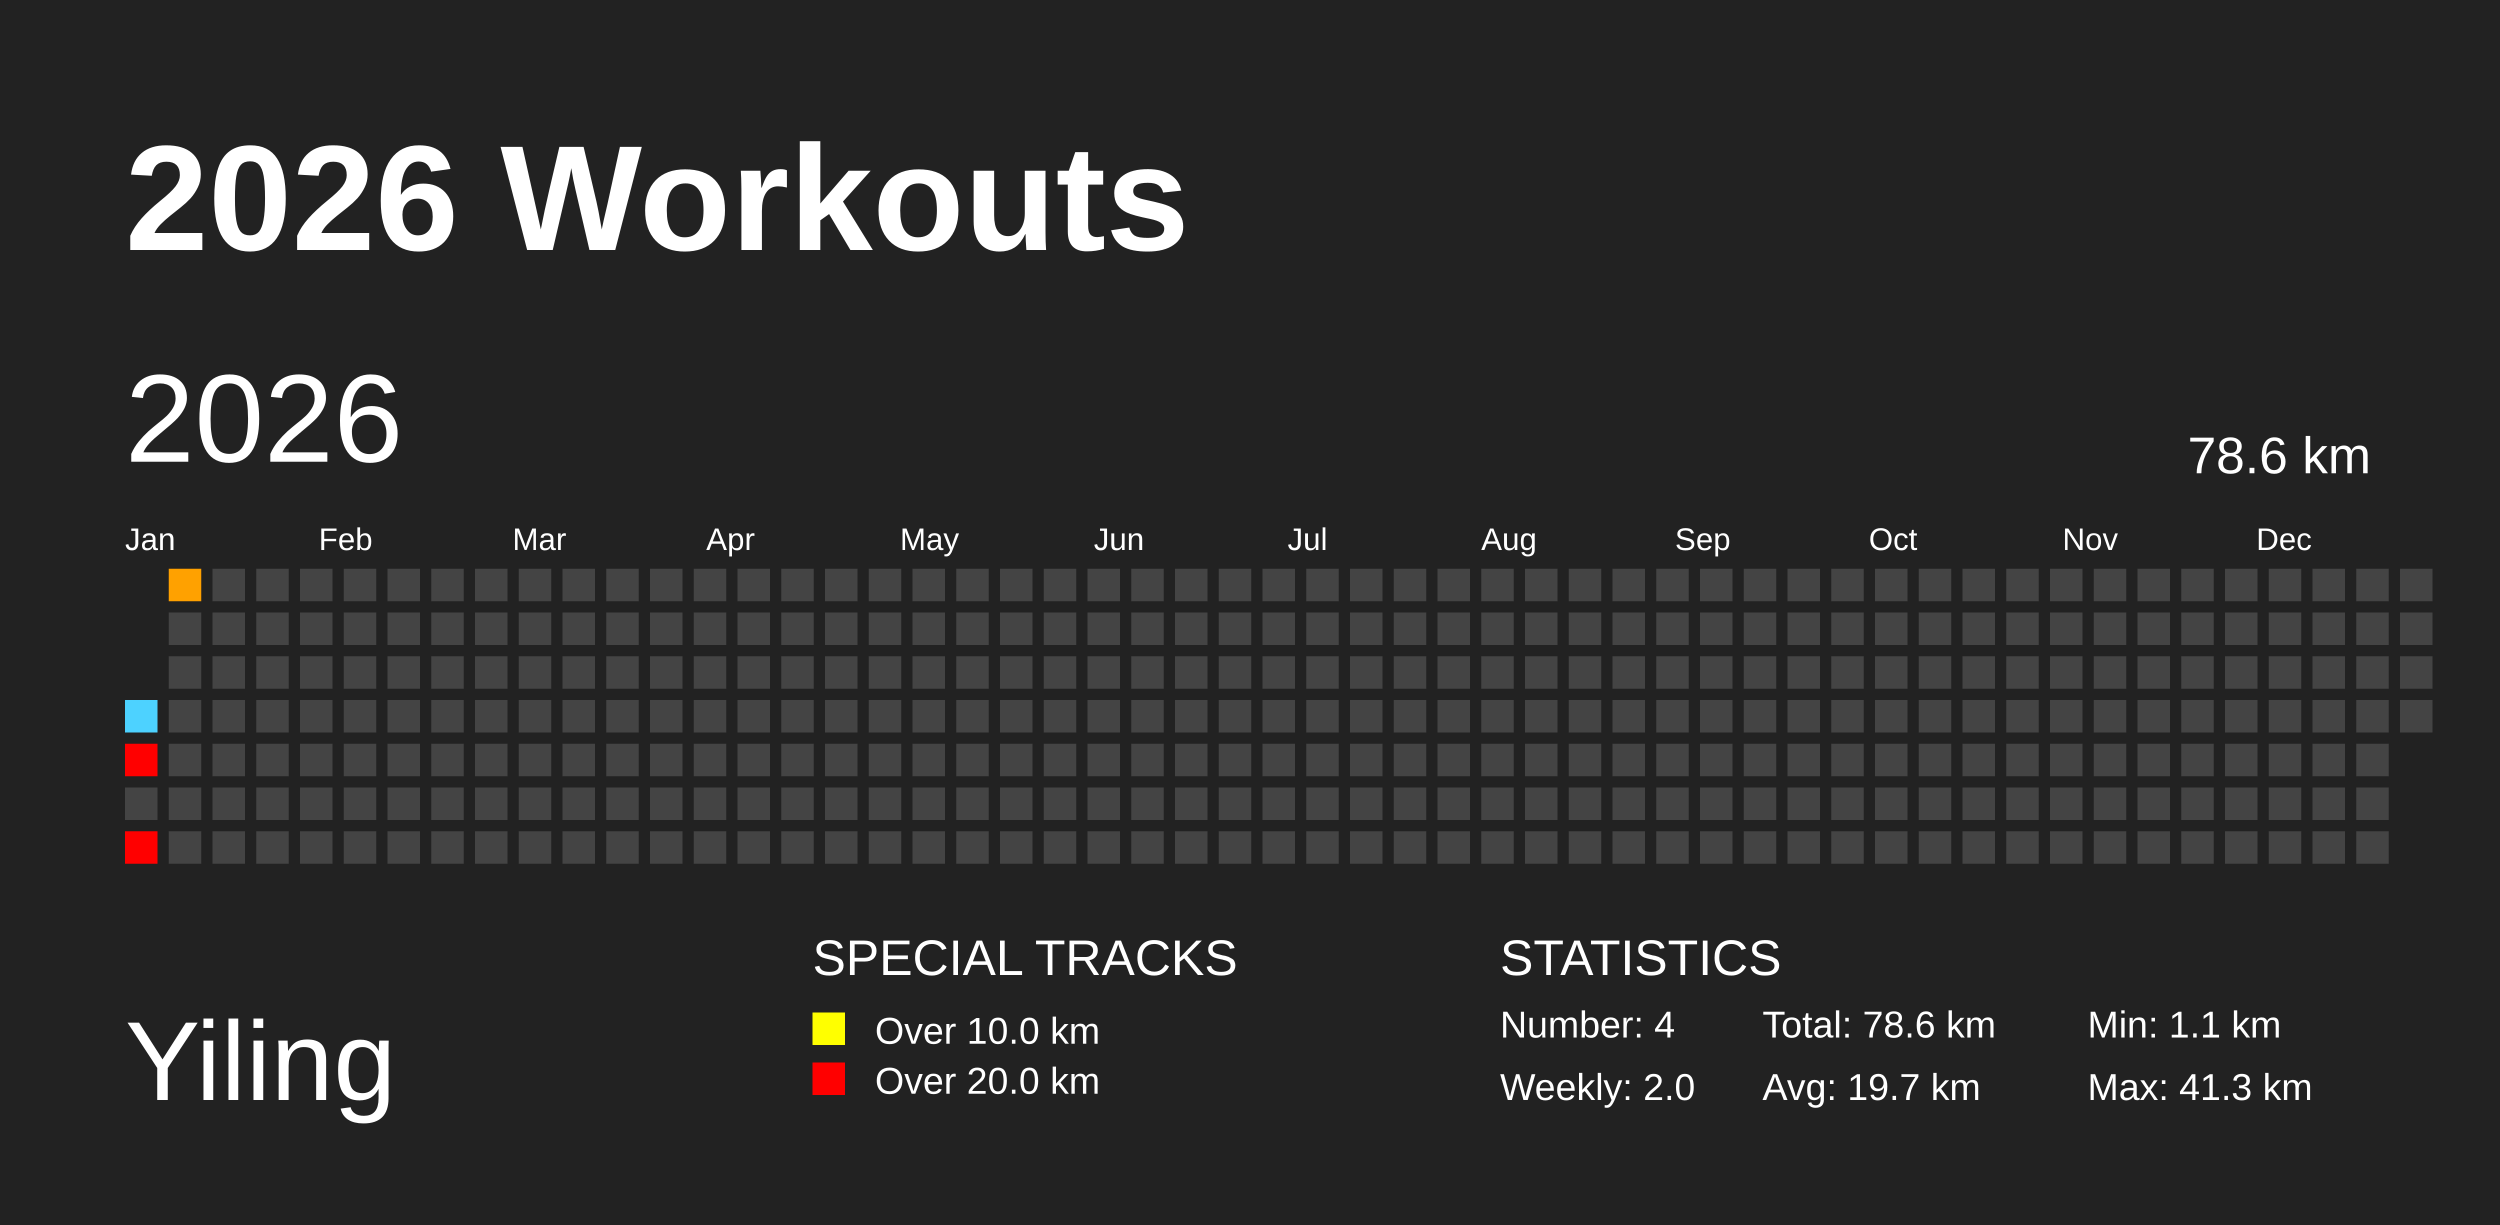
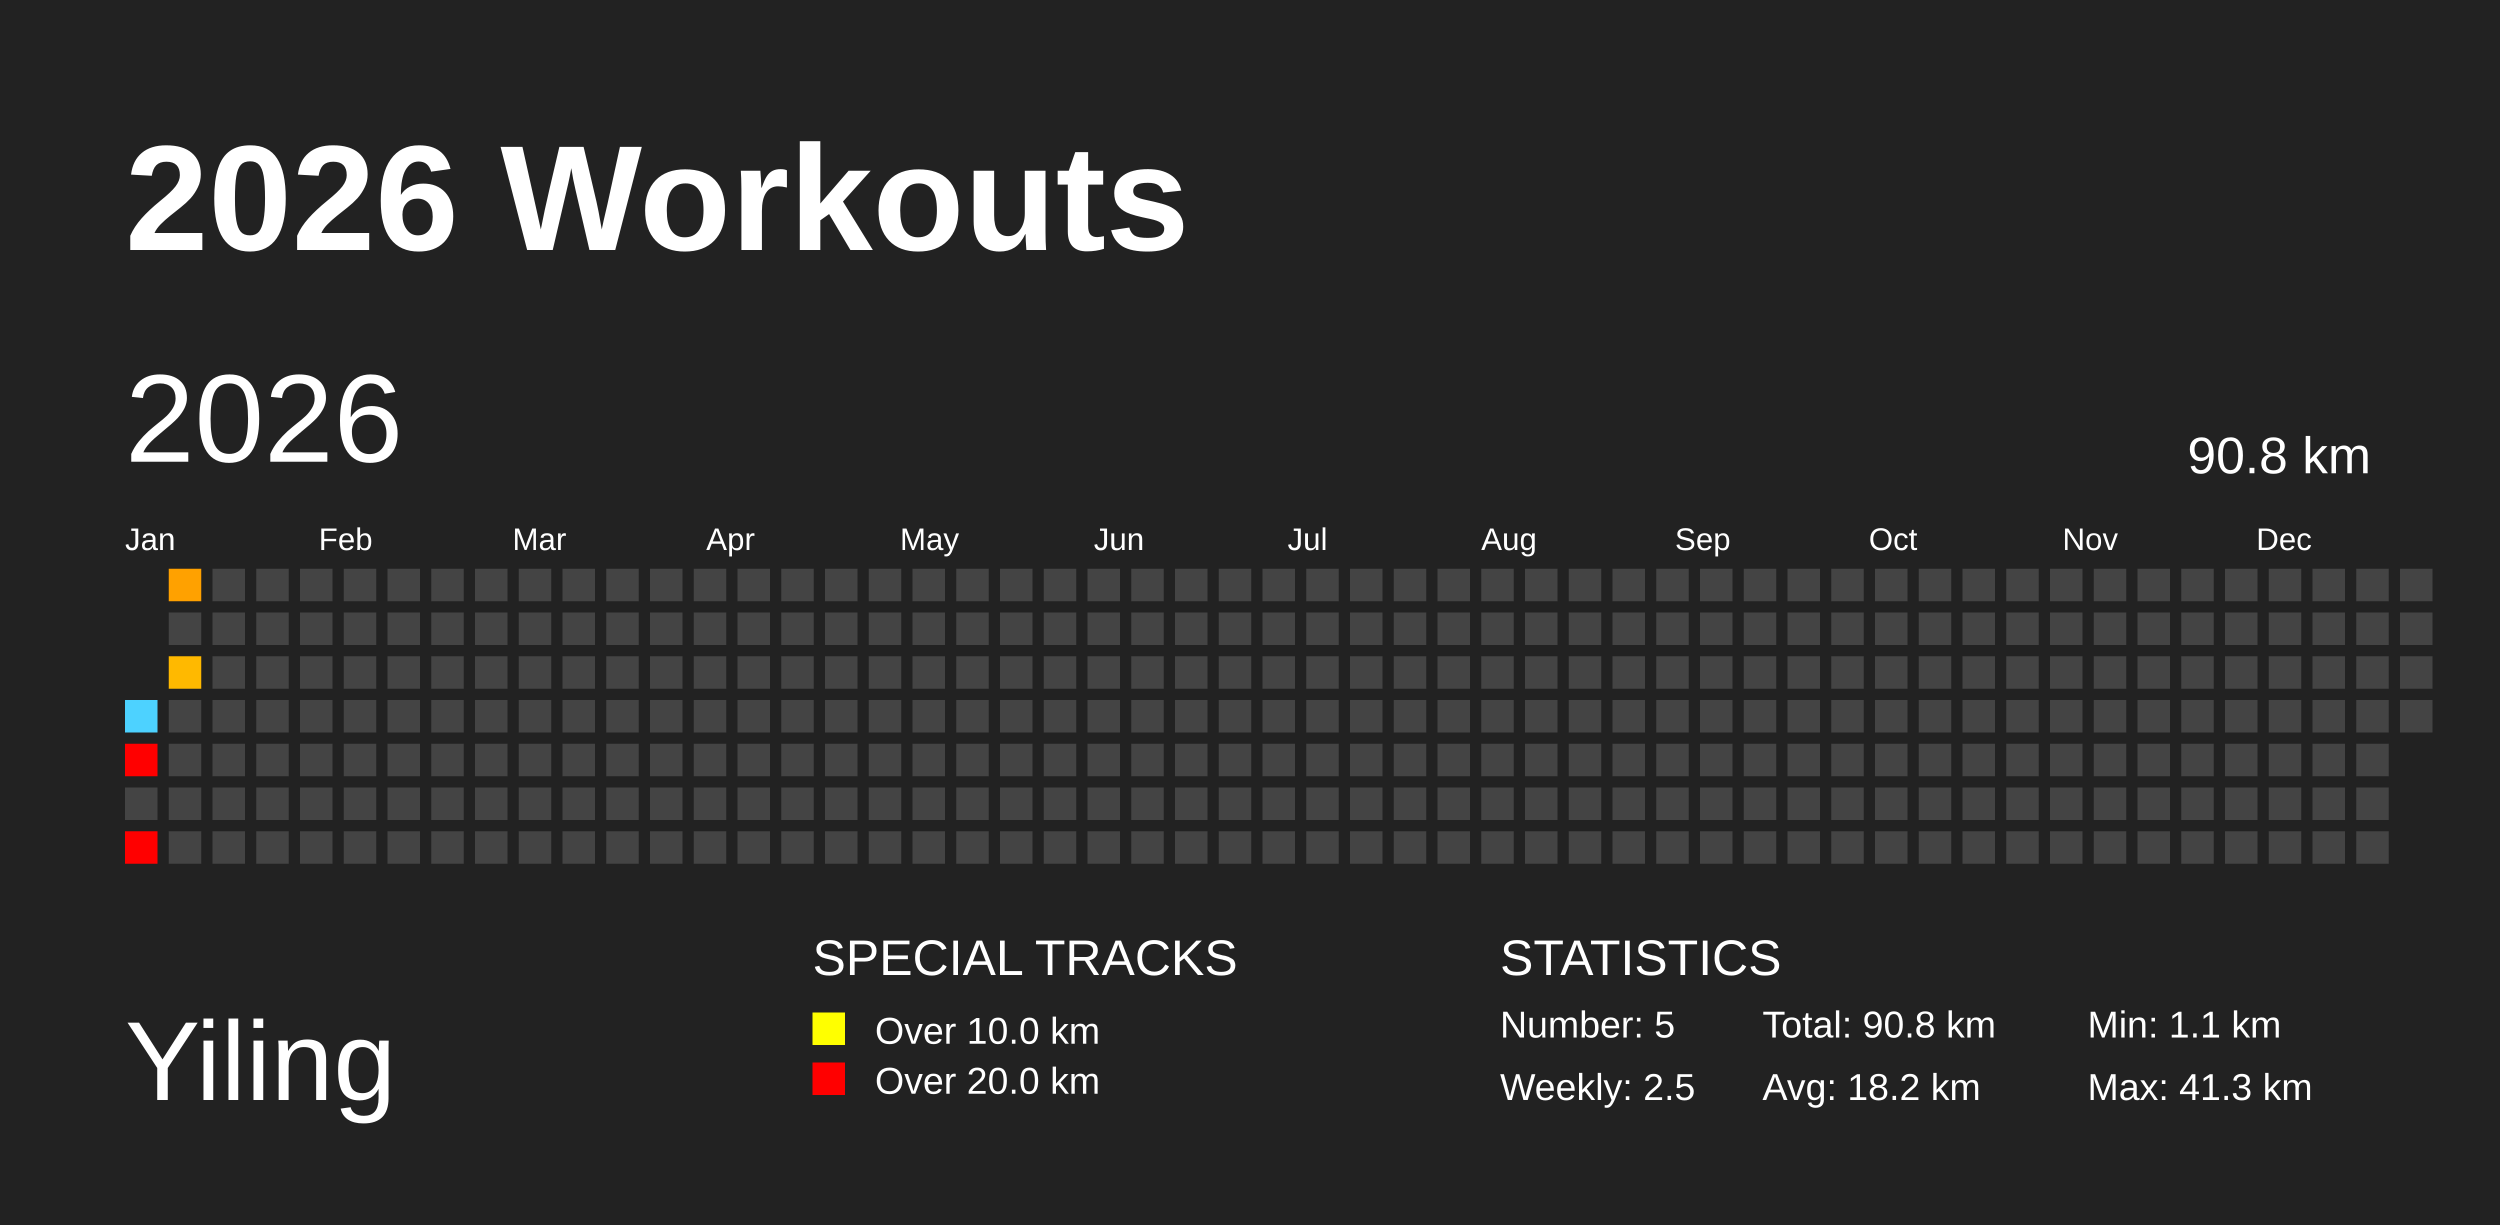
<svg xmlns="http://www.w3.org/2000/svg" baseProfile="full" height="98mm" version="1.1" viewBox="0,0,200,98" width="200mm">
  <defs />
  <rect fill="#222222" height="98" width="200" x="0" y="0" />
  <text fill="#FFFFFF" style="font-size:12px; font-family:Arial; font-weight:bold;" x="10" y="20">2026 Workouts</text>
  <text fill="#FFFFFF" style="font-size:9px; font-family:Arial" x="10" y="88">Yiling</text>
  <text fill="#FFFFFF" style="font-size:4px; font-family:Arial" x="65" y="78">SPECIAL TRACKS</text>
  <rect fill="yellow" height="2.6" width="2.6" x="65" y="81" />
  <text fill="#FFFFFF" style="font-size:3px; font-family:Arial" x="70" y="83.5">Over 10.0 km</text>
  <rect fill="red" height="2.6" width="2.6" x="65" y="85" />
  <text fill="#FFFFFF" style="font-size:3px; font-family:Arial" x="70" y="87.5">Over 20.0 km</text>
  <text fill="#FFFFFF" style="font-size:4px; font-family:Arial" x="120" y="78">STATISTICS</text>
-   <text fill="#FFFFFF" style="font-size:3px; font-family:Arial" x="120" y="83">Number: 4</text>
-   <text fill="#FFFFFF" style="font-size:3px; font-family:Arial" x="120" y="88">Weekly: 2.0</text>
-   <text fill="#FFFFFF" style="font-size:3px; font-family:Arial" x="141" y="83">Total: 78.6 km</text>
-   <text fill="#FFFFFF" style="font-size:3px; font-family:Arial" x="141" y="88">Avg: 19.7 km</text>
+   <text fill="#FFFFFF" style="font-size:3px; font-family:Arial" x="120" y="83">Number: 5</text>
+   <text fill="#FFFFFF" style="font-size:3px; font-family:Arial" x="120" y="88">Weekly: 2.5</text>
+   <text fill="#FFFFFF" style="font-size:3px; font-family:Arial" x="141" y="83">Total: 90.8 km</text>
+   <text fill="#FFFFFF" style="font-size:3px; font-family:Arial" x="141" y="88">Avg: 18.2 km</text>
  <text fill="#FFFFFF" style="font-size:3px; font-family:Arial" x="167" y="83">Min: 1.1 km</text>
  <text fill="#FFFFFF" style="font-size:3px; font-family:Arial" x="167" y="88">Max: 41.3 km</text>
  <text dominant-baseline="hanging" fill="#FFFFFF" style="font-size:10.0px; font-family:Arial;" x="10" y="30">2026</text>
-   <text dominant-baseline="hanging" fill="#FFFFFF" style="font-size:4.125px; font-family:Arial;" x="175" y="35">78.6 km</text>
+   <text dominant-baseline="hanging" fill="#FFFFFF" style="font-size:4.125px; font-family:Arial;" x="175" y="35">90.8 km</text>
  <text fill="#FFFFFF" style="font-size:2.5px; font-family:Arial" x="10.0" y="44">Jan</text>
  <text fill="#FFFFFF" style="font-size:2.5px; font-family:Arial" x="25.5" y="44">Feb</text>
  <text fill="#FFFFFF" style="font-size:2.5px; font-family:Arial" x="41.0" y="44">Mar</text>
  <text fill="#FFFFFF" style="font-size:2.5px; font-family:Arial" x="56.5" y="44">Apr</text>
  <text fill="#FFFFFF" style="font-size:2.5px; font-family:Arial" x="72.0" y="44">May</text>
  <text fill="#FFFFFF" style="font-size:2.5px; font-family:Arial" x="87.5" y="44">Jun</text>
  <text fill="#FFFFFF" style="font-size:2.5px; font-family:Arial" x="103.0" y="44">Jul</text>
  <text fill="#FFFFFF" style="font-size:2.5px; font-family:Arial" x="118.5" y="44">Aug</text>
  <text fill="#FFFFFF" style="font-size:2.5px; font-family:Arial" x="134.0" y="44">Sep</text>
  <text fill="#FFFFFF" style="font-size:2.5px; font-family:Arial" x="149.5" y="44">Oct</text>
  <text fill="#FFFFFF" style="font-size:2.5px; font-family:Arial" x="165.0" y="44">Nov</text>
  <text fill="#FFFFFF" style="font-size:2.5px; font-family:Arial" x="180.5" y="44">Dec</text>
  <rect fill="#4dd2ff" height="2.6" width="2.6" x="10.0" y="56.0" />
  <rect fill="red" height="2.6" width="2.6" x="10.0" y="59.5" />
  <rect fill="#444444" height="2.6" width="2.6" x="10.0" y="63.0" />
  <rect fill="red" height="2.6" width="2.6" x="10.0" y="66.5" />
  <rect fill="#ffa100" height="2.6" width="2.6" x="13.5" y="45.5" />
  <rect fill="#444444" height="2.6" width="2.6" x="13.5" y="49.0" />
-   <rect fill="#444444" height="2.6" width="2.6" x="13.5" y="52.5" />
+   <rect fill="#ffb900" height="2.6" width="2.6" x="13.5" y="52.5" />
  <rect fill="#444444" height="2.6" width="2.6" x="13.5" y="56.0" />
  <rect fill="#444444" height="2.6" width="2.6" x="13.5" y="59.5" />
  <rect fill="#444444" height="2.6" width="2.6" x="13.5" y="63.0" />
  <rect fill="#444444" height="2.6" width="2.6" x="13.5" y="66.5" />
  <rect fill="#444444" height="2.6" width="2.6" x="17.0" y="45.5" />
  <rect fill="#444444" height="2.6" width="2.6" x="17.0" y="49.0" />
  <rect fill="#444444" height="2.6" width="2.6" x="17.0" y="52.5" />
  <rect fill="#444444" height="2.6" width="2.6" x="17.0" y="56.0" />
  <rect fill="#444444" height="2.6" width="2.6" x="17.0" y="59.5" />
  <rect fill="#444444" height="2.6" width="2.6" x="17.0" y="63.0" />
  <rect fill="#444444" height="2.6" width="2.6" x="17.0" y="66.5" />
  <rect fill="#444444" height="2.6" width="2.6" x="20.5" y="45.5" />
  <rect fill="#444444" height="2.6" width="2.6" x="20.5" y="49.0" />
  <rect fill="#444444" height="2.6" width="2.6" x="20.5" y="52.5" />
  <rect fill="#444444" height="2.6" width="2.6" x="20.5" y="56.0" />
  <rect fill="#444444" height="2.6" width="2.6" x="20.5" y="59.5" />
  <rect fill="#444444" height="2.6" width="2.6" x="20.5" y="63.0" />
  <rect fill="#444444" height="2.6" width="2.6" x="20.5" y="66.5" />
  <rect fill="#444444" height="2.6" width="2.6" x="24.0" y="45.5" />
  <rect fill="#444444" height="2.6" width="2.6" x="24.0" y="49.0" />
  <rect fill="#444444" height="2.6" width="2.6" x="24.0" y="52.5" />
  <rect fill="#444444" height="2.6" width="2.6" x="24.0" y="56.0" />
  <rect fill="#444444" height="2.6" width="2.6" x="24.0" y="59.5" />
  <rect fill="#444444" height="2.6" width="2.6" x="24.0" y="63.0" />
  <rect fill="#444444" height="2.6" width="2.6" x="24.0" y="66.5" />
  <rect fill="#444444" height="2.6" width="2.6" x="27.5" y="45.5" />
  <rect fill="#444444" height="2.6" width="2.6" x="27.5" y="49.0" />
  <rect fill="#444444" height="2.6" width="2.6" x="27.5" y="52.5" />
  <rect fill="#444444" height="2.6" width="2.6" x="27.5" y="56.0" />
  <rect fill="#444444" height="2.6" width="2.6" x="27.5" y="59.5" />
  <rect fill="#444444" height="2.6" width="2.6" x="27.5" y="63.0" />
  <rect fill="#444444" height="2.6" width="2.6" x="27.5" y="66.5" />
  <rect fill="#444444" height="2.6" width="2.6" x="31.0" y="45.5" />
  <rect fill="#444444" height="2.6" width="2.6" x="31.0" y="49.0" />
  <rect fill="#444444" height="2.6" width="2.6" x="31.0" y="52.5" />
  <rect fill="#444444" height="2.6" width="2.6" x="31.0" y="56.0" />
  <rect fill="#444444" height="2.6" width="2.6" x="31.0" y="59.5" />
  <rect fill="#444444" height="2.6" width="2.6" x="31.0" y="63.0" />
  <rect fill="#444444" height="2.6" width="2.6" x="31.0" y="66.5" />
  <rect fill="#444444" height="2.6" width="2.6" x="34.5" y="45.5" />
  <rect fill="#444444" height="2.6" width="2.6" x="34.5" y="49.0" />
  <rect fill="#444444" height="2.6" width="2.6" x="34.5" y="52.5" />
  <rect fill="#444444" height="2.6" width="2.6" x="34.5" y="56.0" />
  <rect fill="#444444" height="2.6" width="2.6" x="34.5" y="59.5" />
  <rect fill="#444444" height="2.6" width="2.6" x="34.5" y="63.0" />
  <rect fill="#444444" height="2.6" width="2.6" x="34.5" y="66.5" />
  <rect fill="#444444" height="2.6" width="2.6" x="38.0" y="45.5" />
  <rect fill="#444444" height="2.6" width="2.6" x="38.0" y="49.0" />
  <rect fill="#444444" height="2.6" width="2.6" x="38.0" y="52.5" />
  <rect fill="#444444" height="2.6" width="2.6" x="38.0" y="56.0" />
  <rect fill="#444444" height="2.6" width="2.6" x="38.0" y="59.5" />
  <rect fill="#444444" height="2.6" width="2.6" x="38.0" y="63.0" />
  <rect fill="#444444" height="2.6" width="2.6" x="38.0" y="66.5" />
  <rect fill="#444444" height="2.6" width="2.6" x="41.5" y="45.5" />
  <rect fill="#444444" height="2.6" width="2.6" x="41.5" y="49.0" />
  <rect fill="#444444" height="2.6" width="2.6" x="41.5" y="52.5" />
  <rect fill="#444444" height="2.6" width="2.6" x="41.5" y="56.0" />
  <rect fill="#444444" height="2.6" width="2.6" x="41.5" y="59.5" />
  <rect fill="#444444" height="2.6" width="2.6" x="41.5" y="63.0" />
  <rect fill="#444444" height="2.6" width="2.6" x="41.5" y="66.5" />
  <rect fill="#444444" height="2.6" width="2.6" x="45.0" y="45.5" />
  <rect fill="#444444" height="2.6" width="2.6" x="45.0" y="49.0" />
  <rect fill="#444444" height="2.6" width="2.6" x="45.0" y="52.5" />
  <rect fill="#444444" height="2.6" width="2.6" x="45.0" y="56.0" />
  <rect fill="#444444" height="2.6" width="2.6" x="45.0" y="59.5" />
  <rect fill="#444444" height="2.6" width="2.6" x="45.0" y="63.0" />
  <rect fill="#444444" height="2.6" width="2.6" x="45.0" y="66.5" />
  <rect fill="#444444" height="2.6" width="2.6" x="48.5" y="45.5" />
  <rect fill="#444444" height="2.6" width="2.6" x="48.5" y="49.0" />
  <rect fill="#444444" height="2.6" width="2.6" x="48.5" y="52.5" />
  <rect fill="#444444" height="2.6" width="2.6" x="48.5" y="56.0" />
  <rect fill="#444444" height="2.6" width="2.6" x="48.5" y="59.5" />
  <rect fill="#444444" height="2.6" width="2.6" x="48.5" y="63.0" />
  <rect fill="#444444" height="2.6" width="2.6" x="48.5" y="66.5" />
  <rect fill="#444444" height="2.6" width="2.6" x="52.0" y="45.5" />
  <rect fill="#444444" height="2.6" width="2.6" x="52.0" y="49.0" />
  <rect fill="#444444" height="2.6" width="2.6" x="52.0" y="52.5" />
  <rect fill="#444444" height="2.6" width="2.6" x="52.0" y="56.0" />
  <rect fill="#444444" height="2.6" width="2.6" x="52.0" y="59.5" />
  <rect fill="#444444" height="2.6" width="2.6" x="52.0" y="63.0" />
  <rect fill="#444444" height="2.6" width="2.6" x="52.0" y="66.5" />
  <rect fill="#444444" height="2.6" width="2.6" x="55.5" y="45.5" />
  <rect fill="#444444" height="2.6" width="2.6" x="55.5" y="49.0" />
  <rect fill="#444444" height="2.6" width="2.6" x="55.5" y="52.5" />
  <rect fill="#444444" height="2.6" width="2.6" x="55.5" y="56.0" />
  <rect fill="#444444" height="2.6" width="2.6" x="55.5" y="59.5" />
  <rect fill="#444444" height="2.6" width="2.6" x="55.5" y="63.0" />
  <rect fill="#444444" height="2.6" width="2.6" x="55.5" y="66.5" />
  <rect fill="#444444" height="2.6" width="2.6" x="59.0" y="45.5" />
  <rect fill="#444444" height="2.6" width="2.6" x="59.0" y="49.0" />
  <rect fill="#444444" height="2.6" width="2.6" x="59.0" y="52.5" />
  <rect fill="#444444" height="2.6" width="2.6" x="59.0" y="56.0" />
  <rect fill="#444444" height="2.6" width="2.6" x="59.0" y="59.5" />
  <rect fill="#444444" height="2.6" width="2.6" x="59.0" y="63.0" />
  <rect fill="#444444" height="2.6" width="2.6" x="59.0" y="66.5" />
  <rect fill="#444444" height="2.6" width="2.6" x="62.5" y="45.5" />
  <rect fill="#444444" height="2.6" width="2.6" x="62.5" y="49.0" />
  <rect fill="#444444" height="2.6" width="2.6" x="62.5" y="52.5" />
  <rect fill="#444444" height="2.6" width="2.6" x="62.5" y="56.0" />
  <rect fill="#444444" height="2.6" width="2.6" x="62.5" y="59.5" />
  <rect fill="#444444" height="2.6" width="2.6" x="62.5" y="63.0" />
  <rect fill="#444444" height="2.6" width="2.6" x="62.5" y="66.5" />
  <rect fill="#444444" height="2.6" width="2.6" x="66.0" y="45.5" />
  <rect fill="#444444" height="2.6" width="2.6" x="66.0" y="49.0" />
  <rect fill="#444444" height="2.6" width="2.6" x="66.0" y="52.5" />
  <rect fill="#444444" height="2.6" width="2.6" x="66.0" y="56.0" />
  <rect fill="#444444" height="2.6" width="2.6" x="66.0" y="59.5" />
  <rect fill="#444444" height="2.6" width="2.6" x="66.0" y="63.0" />
  <rect fill="#444444" height="2.6" width="2.6" x="66.0" y="66.5" />
  <rect fill="#444444" height="2.6" width="2.6" x="69.5" y="45.5" />
  <rect fill="#444444" height="2.6" width="2.6" x="69.5" y="49.0" />
  <rect fill="#444444" height="2.6" width="2.6" x="69.5" y="52.5" />
  <rect fill="#444444" height="2.6" width="2.6" x="69.5" y="56.0" />
  <rect fill="#444444" height="2.6" width="2.6" x="69.5" y="59.5" />
  <rect fill="#444444" height="2.6" width="2.6" x="69.5" y="63.0" />
  <rect fill="#444444" height="2.6" width="2.6" x="69.5" y="66.5" />
  <rect fill="#444444" height="2.6" width="2.6" x="73.0" y="45.5" />
  <rect fill="#444444" height="2.6" width="2.6" x="73.0" y="49.0" />
  <rect fill="#444444" height="2.6" width="2.6" x="73.0" y="52.5" />
  <rect fill="#444444" height="2.6" width="2.6" x="73.0" y="56.0" />
  <rect fill="#444444" height="2.6" width="2.6" x="73.0" y="59.5" />
  <rect fill="#444444" height="2.6" width="2.6" x="73.0" y="63.0" />
  <rect fill="#444444" height="2.6" width="2.6" x="73.0" y="66.5" />
  <rect fill="#444444" height="2.6" width="2.6" x="76.5" y="45.5" />
  <rect fill="#444444" height="2.6" width="2.6" x="76.5" y="49.0" />
  <rect fill="#444444" height="2.6" width="2.6" x="76.5" y="52.5" />
  <rect fill="#444444" height="2.6" width="2.6" x="76.5" y="56.0" />
  <rect fill="#444444" height="2.6" width="2.6" x="76.5" y="59.5" />
  <rect fill="#444444" height="2.6" width="2.6" x="76.5" y="63.0" />
  <rect fill="#444444" height="2.6" width="2.6" x="76.5" y="66.5" />
  <rect fill="#444444" height="2.6" width="2.6" x="80.0" y="45.5" />
  <rect fill="#444444" height="2.6" width="2.6" x="80.0" y="49.0" />
  <rect fill="#444444" height="2.6" width="2.6" x="80.0" y="52.5" />
  <rect fill="#444444" height="2.6" width="2.6" x="80.0" y="56.0" />
  <rect fill="#444444" height="2.6" width="2.6" x="80.0" y="59.5" />
  <rect fill="#444444" height="2.6" width="2.6" x="80.0" y="63.0" />
  <rect fill="#444444" height="2.6" width="2.6" x="80.0" y="66.5" />
  <rect fill="#444444" height="2.6" width="2.6" x="83.5" y="45.5" />
  <rect fill="#444444" height="2.6" width="2.6" x="83.5" y="49.0" />
  <rect fill="#444444" height="2.6" width="2.6" x="83.5" y="52.5" />
  <rect fill="#444444" height="2.6" width="2.6" x="83.5" y="56.0" />
  <rect fill="#444444" height="2.6" width="2.6" x="83.5" y="59.5" />
  <rect fill="#444444" height="2.6" width="2.6" x="83.5" y="63.0" />
  <rect fill="#444444" height="2.6" width="2.6" x="83.5" y="66.5" />
  <rect fill="#444444" height="2.6" width="2.6" x="87.0" y="45.5" />
  <rect fill="#444444" height="2.6" width="2.6" x="87.0" y="49.0" />
  <rect fill="#444444" height="2.6" width="2.6" x="87.0" y="52.5" />
  <rect fill="#444444" height="2.6" width="2.6" x="87.0" y="56.0" />
  <rect fill="#444444" height="2.6" width="2.6" x="87.0" y="59.5" />
  <rect fill="#444444" height="2.6" width="2.6" x="87.0" y="63.0" />
  <rect fill="#444444" height="2.6" width="2.6" x="87.0" y="66.5" />
  <rect fill="#444444" height="2.6" width="2.6" x="90.5" y="45.5" />
  <rect fill="#444444" height="2.6" width="2.6" x="90.5" y="49.0" />
  <rect fill="#444444" height="2.6" width="2.6" x="90.5" y="52.5" />
  <rect fill="#444444" height="2.6" width="2.6" x="90.5" y="56.0" />
  <rect fill="#444444" height="2.6" width="2.6" x="90.5" y="59.5" />
  <rect fill="#444444" height="2.6" width="2.6" x="90.5" y="63.0" />
  <rect fill="#444444" height="2.6" width="2.6" x="90.5" y="66.5" />
  <rect fill="#444444" height="2.6" width="2.6" x="94.0" y="45.5" />
  <rect fill="#444444" height="2.6" width="2.6" x="94.0" y="49.0" />
  <rect fill="#444444" height="2.6" width="2.6" x="94.0" y="52.5" />
  <rect fill="#444444" height="2.6" width="2.6" x="94.0" y="56.0" />
  <rect fill="#444444" height="2.6" width="2.6" x="94.0" y="59.5" />
  <rect fill="#444444" height="2.6" width="2.6" x="94.0" y="63.0" />
  <rect fill="#444444" height="2.6" width="2.6" x="94.0" y="66.5" />
  <rect fill="#444444" height="2.6" width="2.6" x="97.5" y="45.5" />
  <rect fill="#444444" height="2.6" width="2.6" x="97.5" y="49.0" />
  <rect fill="#444444" height="2.6" width="2.6" x="97.5" y="52.5" />
  <rect fill="#444444" height="2.6" width="2.6" x="97.5" y="56.0" />
  <rect fill="#444444" height="2.6" width="2.6" x="97.5" y="59.5" />
  <rect fill="#444444" height="2.6" width="2.6" x="97.5" y="63.0" />
  <rect fill="#444444" height="2.6" width="2.6" x="97.5" y="66.5" />
  <rect fill="#444444" height="2.6" width="2.6" x="101.0" y="45.5" />
  <rect fill="#444444" height="2.6" width="2.6" x="101.0" y="49.0" />
  <rect fill="#444444" height="2.6" width="2.6" x="101.0" y="52.5" />
  <rect fill="#444444" height="2.6" width="2.6" x="101.0" y="56.0" />
  <rect fill="#444444" height="2.6" width="2.6" x="101.0" y="59.5" />
  <rect fill="#444444" height="2.6" width="2.6" x="101.0" y="63.0" />
  <rect fill="#444444" height="2.6" width="2.6" x="101.0" y="66.5" />
  <rect fill="#444444" height="2.6" width="2.6" x="104.5" y="45.5" />
  <rect fill="#444444" height="2.6" width="2.6" x="104.5" y="49.0" />
  <rect fill="#444444" height="2.6" width="2.6" x="104.5" y="52.5" />
  <rect fill="#444444" height="2.6" width="2.6" x="104.5" y="56.0" />
  <rect fill="#444444" height="2.6" width="2.6" x="104.5" y="59.5" />
  <rect fill="#444444" height="2.6" width="2.6" x="104.5" y="63.0" />
  <rect fill="#444444" height="2.6" width="2.6" x="104.5" y="66.5" />
  <rect fill="#444444" height="2.6" width="2.6" x="108.0" y="45.5" />
  <rect fill="#444444" height="2.6" width="2.6" x="108.0" y="49.0" />
  <rect fill="#444444" height="2.6" width="2.6" x="108.0" y="52.5" />
  <rect fill="#444444" height="2.6" width="2.6" x="108.0" y="56.0" />
  <rect fill="#444444" height="2.6" width="2.6" x="108.0" y="59.5" />
  <rect fill="#444444" height="2.6" width="2.6" x="108.0" y="63.0" />
  <rect fill="#444444" height="2.6" width="2.6" x="108.0" y="66.5" />
  <rect fill="#444444" height="2.6" width="2.6" x="111.5" y="45.5" />
  <rect fill="#444444" height="2.6" width="2.6" x="111.5" y="49.0" />
  <rect fill="#444444" height="2.6" width="2.6" x="111.5" y="52.5" />
  <rect fill="#444444" height="2.6" width="2.6" x="111.5" y="56.0" />
  <rect fill="#444444" height="2.6" width="2.6" x="111.5" y="59.5" />
  <rect fill="#444444" height="2.6" width="2.6" x="111.5" y="63.0" />
  <rect fill="#444444" height="2.6" width="2.6" x="111.5" y="66.5" />
  <rect fill="#444444" height="2.6" width="2.6" x="115.0" y="45.5" />
  <rect fill="#444444" height="2.6" width="2.6" x="115.0" y="49.0" />
  <rect fill="#444444" height="2.6" width="2.6" x="115.0" y="52.5" />
  <rect fill="#444444" height="2.6" width="2.6" x="115.0" y="56.0" />
  <rect fill="#444444" height="2.6" width="2.6" x="115.0" y="59.5" />
  <rect fill="#444444" height="2.6" width="2.6" x="115.0" y="63.0" />
  <rect fill="#444444" height="2.6" width="2.6" x="115.0" y="66.5" />
  <rect fill="#444444" height="2.6" width="2.6" x="118.5" y="45.5" />
  <rect fill="#444444" height="2.6" width="2.6" x="118.5" y="49.0" />
  <rect fill="#444444" height="2.6" width="2.6" x="118.5" y="52.5" />
  <rect fill="#444444" height="2.6" width="2.6" x="118.5" y="56.0" />
  <rect fill="#444444" height="2.6" width="2.6" x="118.5" y="59.5" />
  <rect fill="#444444" height="2.6" width="2.6" x="118.5" y="63.0" />
  <rect fill="#444444" height="2.6" width="2.6" x="118.5" y="66.5" />
  <rect fill="#444444" height="2.6" width="2.6" x="122.0" y="45.5" />
  <rect fill="#444444" height="2.6" width="2.6" x="122.0" y="49.0" />
  <rect fill="#444444" height="2.6" width="2.6" x="122.0" y="52.5" />
  <rect fill="#444444" height="2.6" width="2.6" x="122.0" y="56.0" />
  <rect fill="#444444" height="2.6" width="2.6" x="122.0" y="59.5" />
  <rect fill="#444444" height="2.6" width="2.6" x="122.0" y="63.0" />
  <rect fill="#444444" height="2.6" width="2.6" x="122.0" y="66.5" />
  <rect fill="#444444" height="2.6" width="2.6" x="125.5" y="45.5" />
  <rect fill="#444444" height="2.6" width="2.6" x="125.5" y="49.0" />
  <rect fill="#444444" height="2.6" width="2.6" x="125.5" y="52.5" />
  <rect fill="#444444" height="2.6" width="2.6" x="125.5" y="56.0" />
  <rect fill="#444444" height="2.6" width="2.6" x="125.5" y="59.5" />
  <rect fill="#444444" height="2.6" width="2.6" x="125.5" y="63.0" />
  <rect fill="#444444" height="2.6" width="2.6" x="125.5" y="66.5" />
  <rect fill="#444444" height="2.6" width="2.6" x="129.0" y="45.5" />
  <rect fill="#444444" height="2.6" width="2.6" x="129.0" y="49.0" />
  <rect fill="#444444" height="2.6" width="2.6" x="129.0" y="52.5" />
  <rect fill="#444444" height="2.6" width="2.6" x="129.0" y="56.0" />
  <rect fill="#444444" height="2.6" width="2.6" x="129.0" y="59.5" />
  <rect fill="#444444" height="2.6" width="2.6" x="129.0" y="63.0" />
  <rect fill="#444444" height="2.6" width="2.6" x="129.0" y="66.5" />
  <rect fill="#444444" height="2.6" width="2.6" x="132.5" y="45.5" />
  <rect fill="#444444" height="2.6" width="2.6" x="132.5" y="49.0" />
  <rect fill="#444444" height="2.6" width="2.6" x="132.5" y="52.5" />
  <rect fill="#444444" height="2.6" width="2.6" x="132.5" y="56.0" />
  <rect fill="#444444" height="2.6" width="2.6" x="132.5" y="59.5" />
  <rect fill="#444444" height="2.6" width="2.6" x="132.5" y="63.0" />
  <rect fill="#444444" height="2.6" width="2.6" x="132.5" y="66.5" />
  <rect fill="#444444" height="2.6" width="2.6" x="136.0" y="45.5" />
  <rect fill="#444444" height="2.6" width="2.6" x="136.0" y="49.0" />
  <rect fill="#444444" height="2.6" width="2.6" x="136.0" y="52.5" />
  <rect fill="#444444" height="2.6" width="2.6" x="136.0" y="56.0" />
  <rect fill="#444444" height="2.6" width="2.6" x="136.0" y="59.5" />
  <rect fill="#444444" height="2.6" width="2.6" x="136.0" y="63.0" />
  <rect fill="#444444" height="2.6" width="2.6" x="136.0" y="66.5" />
  <rect fill="#444444" height="2.6" width="2.6" x="139.5" y="45.5" />
  <rect fill="#444444" height="2.6" width="2.6" x="139.5" y="49.0" />
  <rect fill="#444444" height="2.6" width="2.6" x="139.5" y="52.5" />
  <rect fill="#444444" height="2.6" width="2.6" x="139.5" y="56.0" />
  <rect fill="#444444" height="2.6" width="2.6" x="139.5" y="59.5" />
  <rect fill="#444444" height="2.6" width="2.6" x="139.5" y="63.0" />
  <rect fill="#444444" height="2.6" width="2.6" x="139.5" y="66.5" />
  <rect fill="#444444" height="2.6" width="2.6" x="143.0" y="45.5" />
  <rect fill="#444444" height="2.6" width="2.6" x="143.0" y="49.0" />
  <rect fill="#444444" height="2.6" width="2.6" x="143.0" y="52.5" />
  <rect fill="#444444" height="2.6" width="2.6" x="143.0" y="56.0" />
  <rect fill="#444444" height="2.6" width="2.6" x="143.0" y="59.5" />
  <rect fill="#444444" height="2.6" width="2.6" x="143.0" y="63.0" />
  <rect fill="#444444" height="2.6" width="2.6" x="143.0" y="66.5" />
  <rect fill="#444444" height="2.6" width="2.6" x="146.5" y="45.5" />
  <rect fill="#444444" height="2.6" width="2.6" x="146.5" y="49.0" />
  <rect fill="#444444" height="2.6" width="2.6" x="146.5" y="52.5" />
  <rect fill="#444444" height="2.6" width="2.6" x="146.5" y="56.0" />
  <rect fill="#444444" height="2.6" width="2.6" x="146.5" y="59.5" />
  <rect fill="#444444" height="2.6" width="2.6" x="146.5" y="63.0" />
  <rect fill="#444444" height="2.6" width="2.6" x="146.5" y="66.5" />
  <rect fill="#444444" height="2.6" width="2.6" x="150.0" y="45.5" />
  <rect fill="#444444" height="2.6" width="2.6" x="150.0" y="49.0" />
  <rect fill="#444444" height="2.6" width="2.6" x="150.0" y="52.5" />
  <rect fill="#444444" height="2.6" width="2.6" x="150.0" y="56.0" />
  <rect fill="#444444" height="2.6" width="2.6" x="150.0" y="59.5" />
  <rect fill="#444444" height="2.6" width="2.6" x="150.0" y="63.0" />
  <rect fill="#444444" height="2.6" width="2.6" x="150.0" y="66.5" />
  <rect fill="#444444" height="2.6" width="2.6" x="153.5" y="45.5" />
  <rect fill="#444444" height="2.6" width="2.6" x="153.5" y="49.0" />
  <rect fill="#444444" height="2.6" width="2.6" x="153.5" y="52.5" />
  <rect fill="#444444" height="2.6" width="2.6" x="153.5" y="56.0" />
  <rect fill="#444444" height="2.6" width="2.6" x="153.5" y="59.5" />
  <rect fill="#444444" height="2.6" width="2.6" x="153.5" y="63.0" />
  <rect fill="#444444" height="2.6" width="2.6" x="153.5" y="66.5" />
  <rect fill="#444444" height="2.6" width="2.6" x="157.0" y="45.5" />
  <rect fill="#444444" height="2.6" width="2.6" x="157.0" y="49.0" />
  <rect fill="#444444" height="2.6" width="2.6" x="157.0" y="52.5" />
  <rect fill="#444444" height="2.6" width="2.6" x="157.0" y="56.0" />
  <rect fill="#444444" height="2.6" width="2.6" x="157.0" y="59.5" />
  <rect fill="#444444" height="2.6" width="2.6" x="157.0" y="63.0" />
  <rect fill="#444444" height="2.6" width="2.6" x="157.0" y="66.5" />
  <rect fill="#444444" height="2.6" width="2.6" x="160.5" y="45.5" />
  <rect fill="#444444" height="2.6" width="2.6" x="160.5" y="49.0" />
  <rect fill="#444444" height="2.6" width="2.6" x="160.5" y="52.5" />
  <rect fill="#444444" height="2.6" width="2.6" x="160.5" y="56.0" />
  <rect fill="#444444" height="2.6" width="2.6" x="160.5" y="59.5" />
  <rect fill="#444444" height="2.6" width="2.6" x="160.5" y="63.0" />
  <rect fill="#444444" height="2.6" width="2.6" x="160.5" y="66.5" />
  <rect fill="#444444" height="2.6" width="2.6" x="164.0" y="45.5" />
  <rect fill="#444444" height="2.6" width="2.6" x="164.0" y="49.0" />
  <rect fill="#444444" height="2.6" width="2.6" x="164.0" y="52.5" />
  <rect fill="#444444" height="2.6" width="2.6" x="164.0" y="56.0" />
  <rect fill="#444444" height="2.6" width="2.6" x="164.0" y="59.5" />
  <rect fill="#444444" height="2.6" width="2.6" x="164.0" y="63.0" />
  <rect fill="#444444" height="2.6" width="2.6" x="164.0" y="66.5" />
  <rect fill="#444444" height="2.6" width="2.6" x="167.5" y="45.5" />
  <rect fill="#444444" height="2.6" width="2.6" x="167.5" y="49.0" />
  <rect fill="#444444" height="2.6" width="2.6" x="167.5" y="52.5" />
  <rect fill="#444444" height="2.6" width="2.6" x="167.5" y="56.0" />
  <rect fill="#444444" height="2.6" width="2.6" x="167.5" y="59.5" />
  <rect fill="#444444" height="2.6" width="2.6" x="167.5" y="63.0" />
  <rect fill="#444444" height="2.6" width="2.6" x="167.5" y="66.5" />
  <rect fill="#444444" height="2.6" width="2.6" x="171.0" y="45.5" />
  <rect fill="#444444" height="2.6" width="2.6" x="171.0" y="49.0" />
  <rect fill="#444444" height="2.6" width="2.6" x="171.0" y="52.5" />
  <rect fill="#444444" height="2.6" width="2.6" x="171.0" y="56.0" />
  <rect fill="#444444" height="2.6" width="2.6" x="171.0" y="59.5" />
  <rect fill="#444444" height="2.6" width="2.6" x="171.0" y="63.0" />
  <rect fill="#444444" height="2.6" width="2.6" x="171.0" y="66.5" />
  <rect fill="#444444" height="2.6" width="2.6" x="174.5" y="45.5" />
  <rect fill="#444444" height="2.6" width="2.6" x="174.5" y="49.0" />
  <rect fill="#444444" height="2.6" width="2.6" x="174.5" y="52.5" />
  <rect fill="#444444" height="2.6" width="2.6" x="174.5" y="56.0" />
  <rect fill="#444444" height="2.6" width="2.6" x="174.5" y="59.5" />
  <rect fill="#444444" height="2.6" width="2.6" x="174.5" y="63.0" />
  <rect fill="#444444" height="2.6" width="2.6" x="174.5" y="66.5" />
  <rect fill="#444444" height="2.6" width="2.6" x="178.0" y="45.5" />
  <rect fill="#444444" height="2.6" width="2.6" x="178.0" y="49.0" />
  <rect fill="#444444" height="2.6" width="2.6" x="178.0" y="52.5" />
  <rect fill="#444444" height="2.6" width="2.6" x="178.0" y="56.0" />
  <rect fill="#444444" height="2.6" width="2.6" x="178.0" y="59.5" />
  <rect fill="#444444" height="2.6" width="2.6" x="178.0" y="63.0" />
  <rect fill="#444444" height="2.6" width="2.6" x="178.0" y="66.5" />
  <rect fill="#444444" height="2.6" width="2.6" x="181.5" y="45.5" />
  <rect fill="#444444" height="2.6" width="2.6" x="181.5" y="49.0" />
  <rect fill="#444444" height="2.6" width="2.6" x="181.5" y="52.5" />
  <rect fill="#444444" height="2.6" width="2.6" x="181.5" y="56.0" />
  <rect fill="#444444" height="2.6" width="2.6" x="181.5" y="59.5" />
  <rect fill="#444444" height="2.6" width="2.6" x="181.5" y="63.0" />
  <rect fill="#444444" height="2.6" width="2.6" x="181.5" y="66.5" />
  <rect fill="#444444" height="2.6" width="2.6" x="185.0" y="45.5" />
  <rect fill="#444444" height="2.6" width="2.6" x="185.0" y="49.0" />
  <rect fill="#444444" height="2.6" width="2.6" x="185.0" y="52.5" />
  <rect fill="#444444" height="2.6" width="2.6" x="185.0" y="56.0" />
  <rect fill="#444444" height="2.6" width="2.6" x="185.0" y="59.5" />
  <rect fill="#444444" height="2.6" width="2.6" x="185.0" y="63.0" />
  <rect fill="#444444" height="2.6" width="2.6" x="185.0" y="66.5" />
  <rect fill="#444444" height="2.6" width="2.6" x="188.5" y="45.5" />
  <rect fill="#444444" height="2.6" width="2.6" x="188.5" y="49.0" />
  <rect fill="#444444" height="2.6" width="2.6" x="188.5" y="52.5" />
  <rect fill="#444444" height="2.6" width="2.6" x="188.5" y="56.0" />
  <rect fill="#444444" height="2.6" width="2.6" x="188.5" y="59.5" />
  <rect fill="#444444" height="2.6" width="2.6" x="188.5" y="63.0" />
  <rect fill="#444444" height="2.6" width="2.6" x="188.5" y="66.5" />
  <rect fill="#444444" height="2.6" width="2.6" x="192.0" y="45.5" />
  <rect fill="#444444" height="2.6" width="2.6" x="192.0" y="49.0" />
  <rect fill="#444444" height="2.6" width="2.6" x="192.0" y="52.5" />
  <rect fill="#444444" height="2.6" width="2.6" x="192.0" y="56.0" />
</svg>
